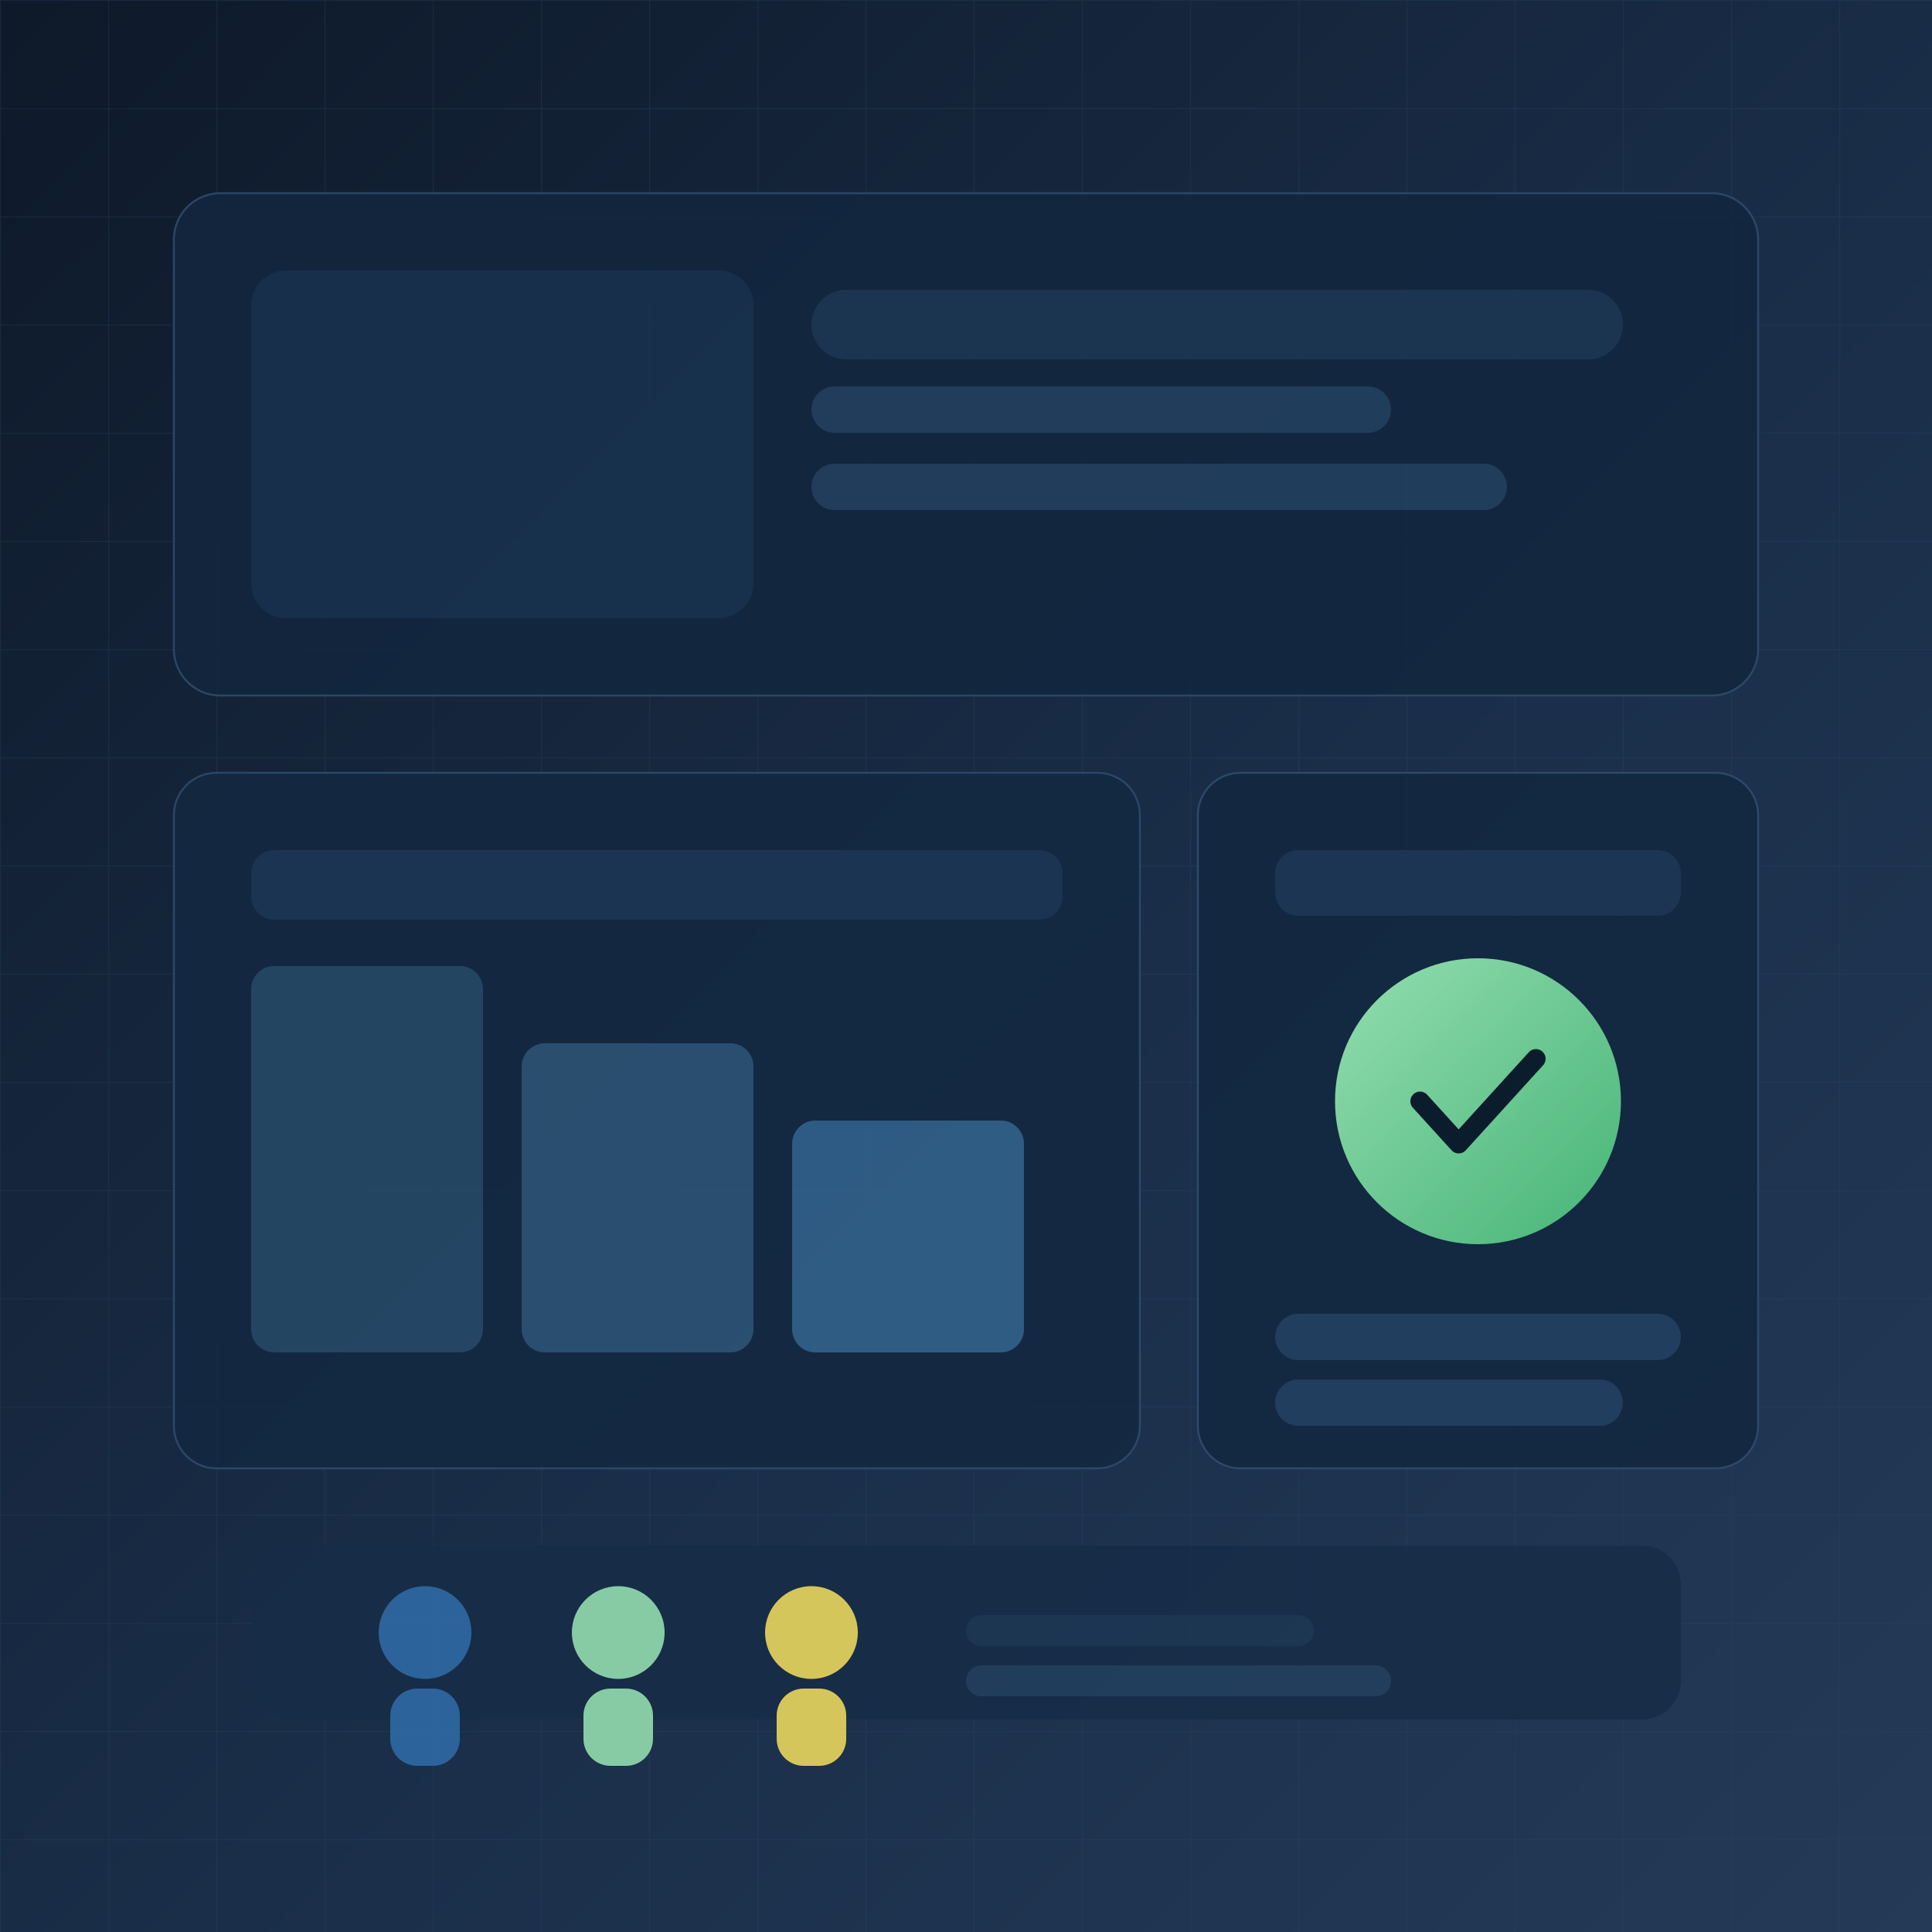
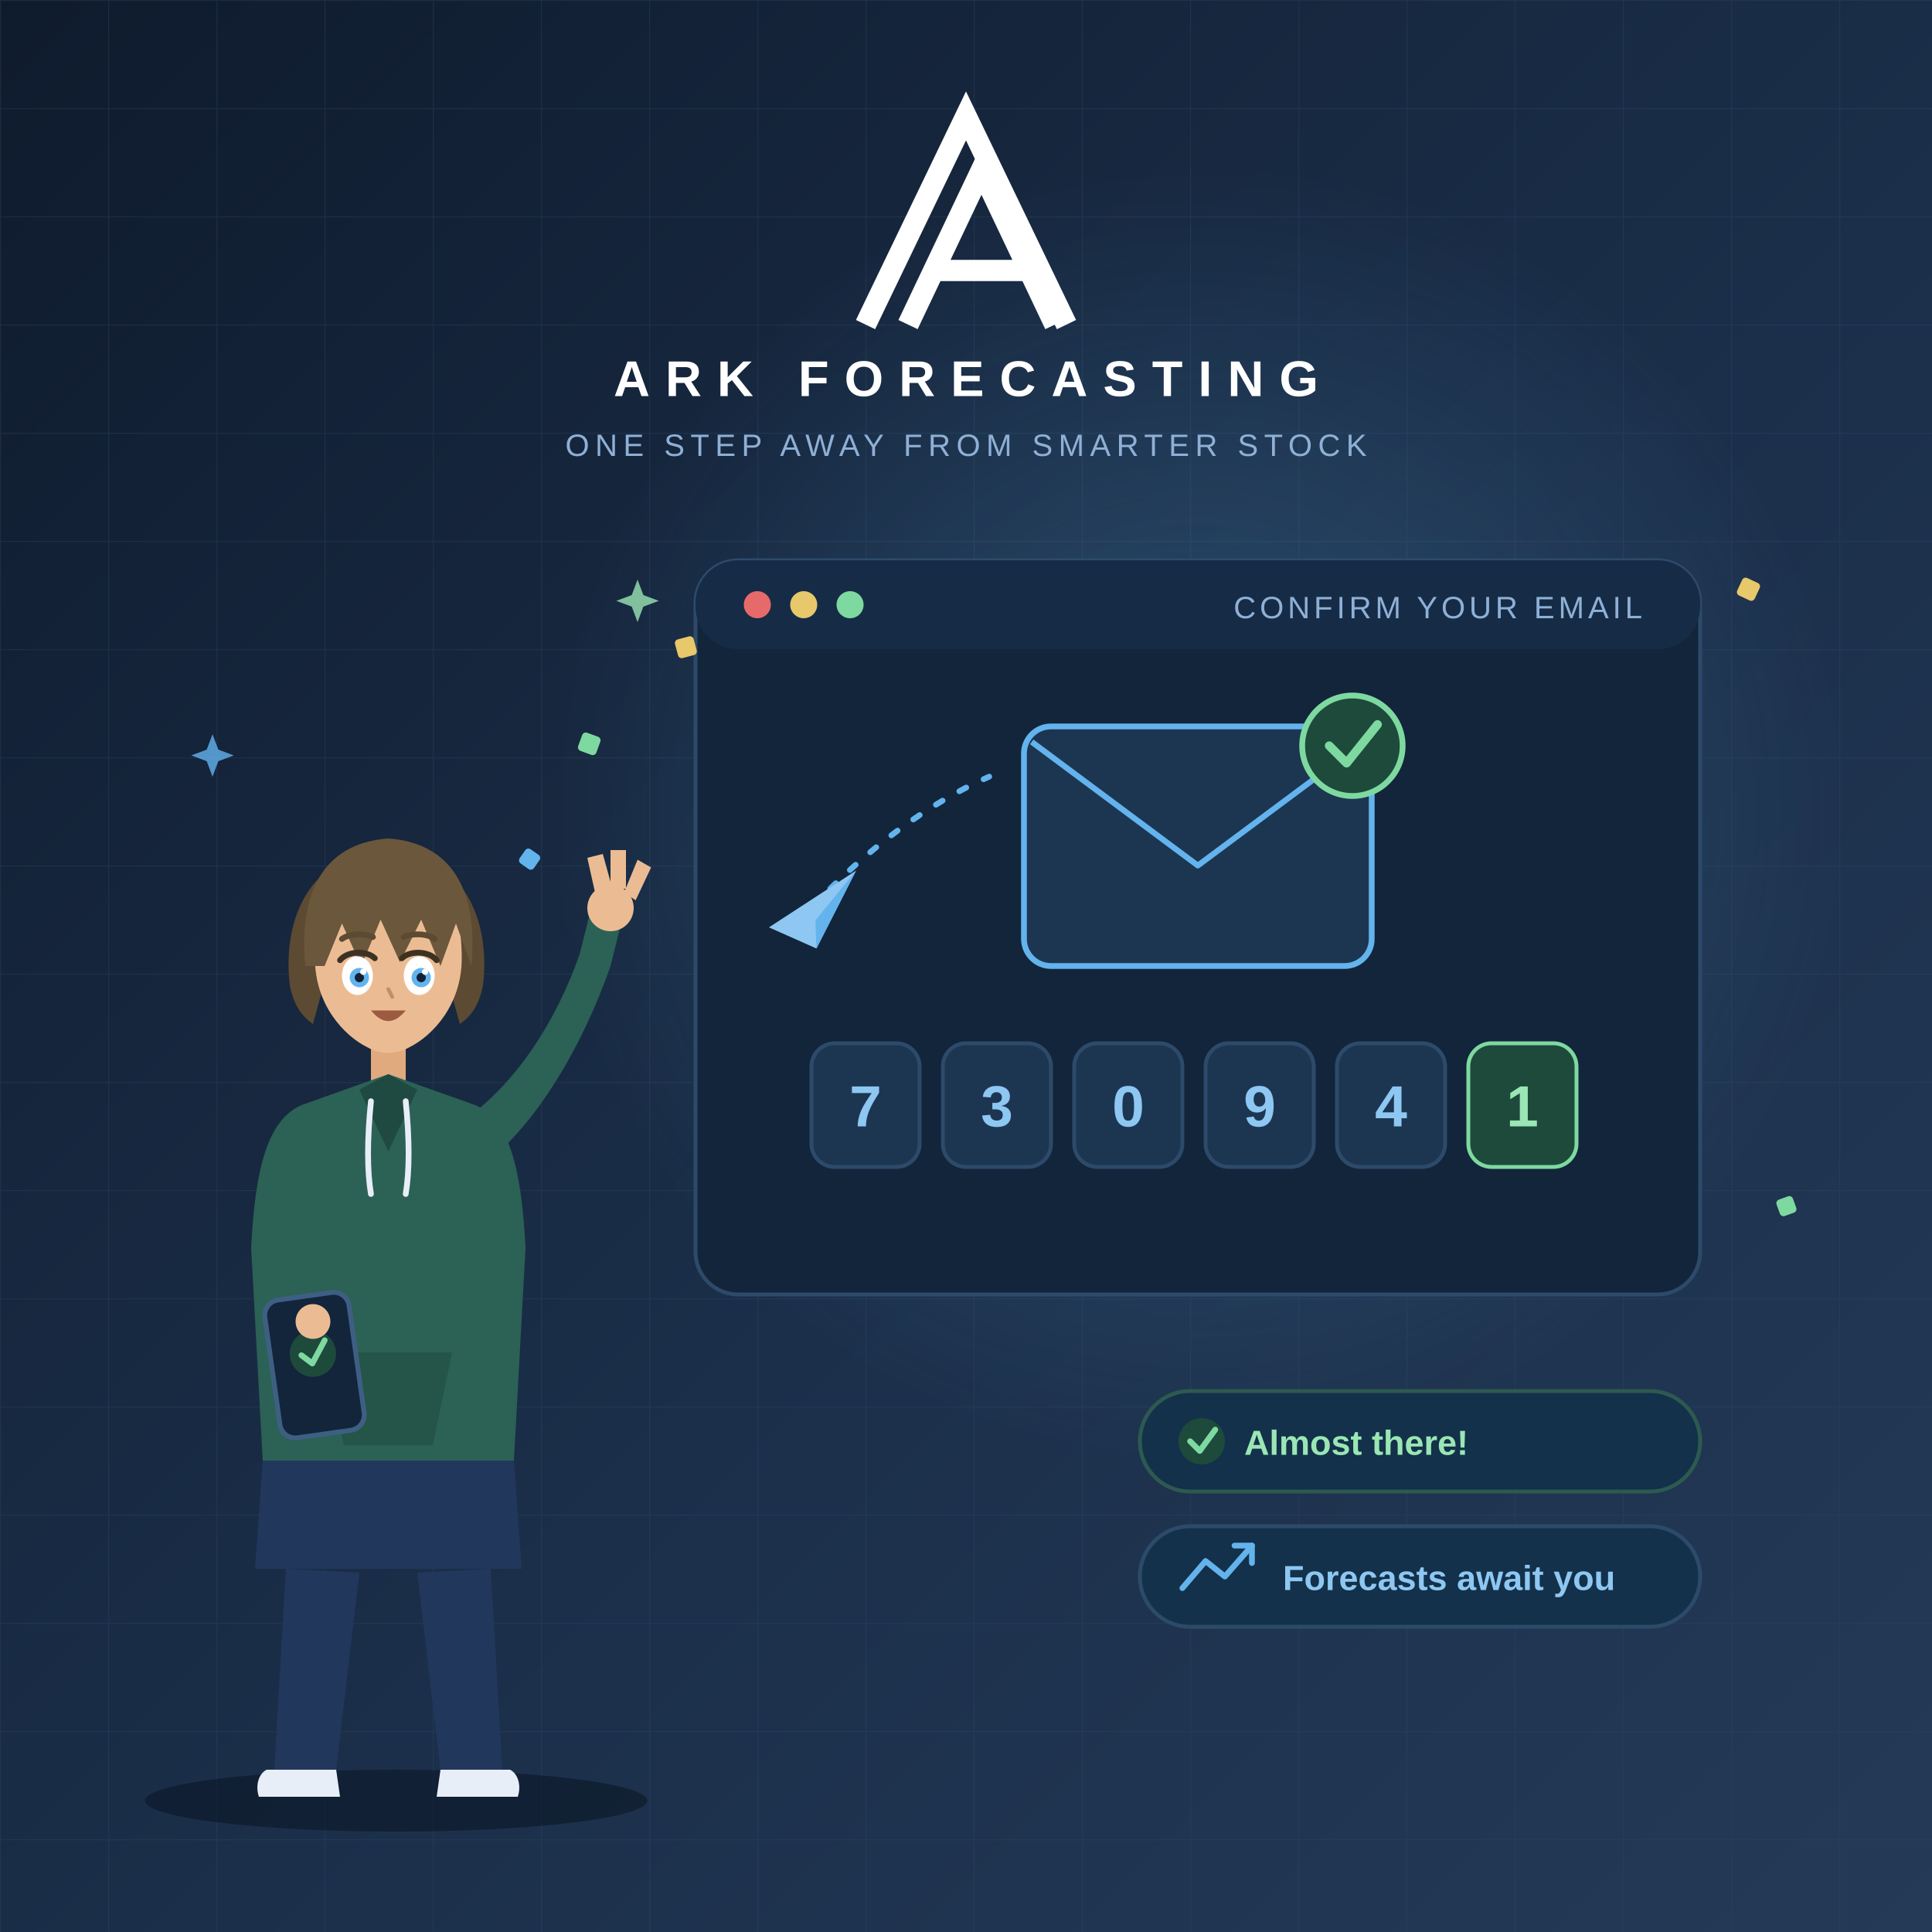
<svg xmlns="http://www.w3.org/2000/svg" width="1000" height="1000" viewBox="0 0 1000 1000" fill="none">
  <defs>
    <linearGradient id="bg" x1="0" y1="0" x2="1" y2="1">
-       <stop offset="0%" stop-color="#0E1929" />
-       <stop offset="55%" stop-color="#1A2E49" />
+       <stop offset="0%" stop-color="#0F1B2D" />
+       <stop offset="55%" stop-color="#1B2F4A" />
      <stop offset="100%" stop-color="#243A57" />
    </linearGradient>
-     <linearGradient id="check" x1="0" y1="0" x2="1" y2="1">
-       <stop offset="0%" stop-color="#9AE6B4" />
-       <stop offset="100%" stop-color="#48BB78" />
-     </linearGradient>
    <pattern id="grid" width="56" height="56" patternUnits="userSpaceOnUse">
-       <path d="M56 0H0V56" fill="none" stroke="#2D4662" stroke-width="1" />
+       <path d="M56 0H0V56" fill="none" stroke="#2E4764" stroke-width="1" />
    </pattern>
+     <radialGradient id="glow" cx="0.5" cy="0.5" r="0.5">
+       <stop offset="0%" stop-color="#63B3ED" stop-opacity="0.25" />
+       <stop offset="100%" stop-color="#63B3ED" stop-opacity="0" />
+     </radialGradient>
  </defs>
  <rect width="1000" height="1000" fill="url(#bg)" />
-   <rect width="1000" height="1000" fill="url(#grid)" opacity="0.3" />
-   <g opacity="0.9">
-     <rect x="90" y="100" width="820" height="260" rx="24" fill="#12263E" stroke="#2D4A6A" />
-     <rect x="130" y="140" width="260" height="180" rx="18" fill="#17314D" />
-     <rect x="420" y="150" width="420" height="36" rx="18" fill="#1C3652" />
-     <rect x="420" y="200" width="300" height="24" rx="12" fill="#223F5E" />
-     <rect x="420" y="240" width="360" height="24" rx="12" fill="#223F5E" />
+   <rect width="1000" height="1000" fill="url(#grid)" opacity="0.35" />
+   <circle cx="620" cy="420" r="340" fill="url(#glow)" />
+   <g stroke="#FFFFFF" stroke-width="11" fill="none">
+     <path d="M448 168 L500 60 L552 168" />
+     <path d="M470 168 L508 88 L546 168 M482 140 L532 140" />
  </g>
-   <g opacity="0.9">
-     <rect x="90" y="400" width="500" height="360" rx="22" fill="#132840" stroke="#2D4A6A" />
-     <rect x="130" y="440" width="420" height="36" rx="12" fill="#1B3553" />
-     <rect x="130" y="500" width="120" height="200" rx="12" fill="#264866" />
-     <rect x="270" y="540" width="120" height="160" rx="12" fill="#2B5273" />
-     <rect x="410" y="580" width="120" height="120" rx="12" fill="#31608A" />
+   <text x="500" y="205" text-anchor="middle" fill="#FFFFFF" font-family="Arial, Helvetica, sans-serif" font-size="26" font-weight="bold" letter-spacing="8">ARK FORECASTING</text>
+   <text x="500" y="236" text-anchor="middle" fill="#8FB0D6" font-family="Arial, Helvetica, sans-serif" font-size="16" letter-spacing="3">ONE STEP AWAY FROM SMARTER STOCK</text>
+   <g>
+     <rect x="360" y="290" width="520" height="380" rx="22" fill="#12253B" stroke="#2D4A6A" stroke-width="2" />
+     <rect x="360" y="290" width="520" height="46" rx="22" fill="#162C46" />
+     <circle cx="392" cy="313" r="7" fill="#E76A6A" />
+     <circle cx="416" cy="313" r="7" fill="#E7C86A" />
+     <circle cx="440" cy="313" r="7" fill="#7ED9A0" />
+     <text x="850" y="320" text-anchor="end" fill="#8FB0D6" font-family="Arial, Helvetica, sans-serif" font-size="16" letter-spacing="2">CONFIRM YOUR EMAIL</text>
+     <g>
+       <rect x="530" y="376" width="180" height="124" rx="14" fill="#1C3652" stroke="#63B3ED" stroke-width="3" />
+       <path d="M534 384 L620 448 L706 384" stroke="#63B3ED" stroke-width="3" fill="none" stroke-linejoin="round" />
+       <circle cx="700" cy="386" r="26" fill="#1E4A3C" stroke="#7ED9A0" stroke-width="3" />
+       <path d="M688 386 L697 395 L713 375" stroke="#7ED9A0" stroke-width="4.5" fill="none" stroke-linecap="round" stroke-linejoin="round" />
+     </g>
+     <path d="M420 470 C 448 440 480 416 512 402" stroke="#63B3ED" stroke-width="3" stroke-dasharray="4 10" fill="none" stroke-linecap="round" />
+     <g transform="translate(398 480) rotate(-18)">
+       <path d="M0 0 L52 -14 L20 18 Z" fill="#8EC7F2" />
+       <path d="M20 18 L24 4 L52 -14 Z" fill="#63B3ED" />
+     </g>
+     <g font-family="Arial, Helvetica, sans-serif" font-size="30" font-weight="bold">
+       <rect x="420" y="540" width="56" height="64" rx="12" fill="#1C3652" stroke="#2D4A6A" stroke-width="2" />
+       <rect x="488" y="540" width="56" height="64" rx="12" fill="#1C3652" stroke="#2D4A6A" stroke-width="2" />
+       <rect x="556" y="540" width="56" height="64" rx="12" fill="#1C3652" stroke="#2D4A6A" stroke-width="2" />
+       <rect x="624" y="540" width="56" height="64" rx="12" fill="#1C3652" stroke="#2D4A6A" stroke-width="2" />
+       <rect x="692" y="540" width="56" height="64" rx="12" fill="#1C3652" stroke="#2D4A6A" stroke-width="2" />
+       <rect x="760" y="540" width="56" height="64" rx="12" fill="#1E4A3C" stroke="#7ED9A0" stroke-width="2" />
+       <text x="448" y="583" text-anchor="middle" fill="#8EC7F2">7</text>
+       <text x="516" y="583" text-anchor="middle" fill="#8EC7F2">3</text>
+       <text x="584" y="583" text-anchor="middle" fill="#8EC7F2">0</text>
+       <text x="652" y="583" text-anchor="middle" fill="#8EC7F2">9</text>
+       <text x="720" y="583" text-anchor="middle" fill="#8EC7F2">4</text>
+       <text x="788" y="583" text-anchor="middle" fill="#9AE6B4">1</text>
+     </g>
  </g>
-   <g opacity="0.95">
-     <rect x="620" y="400" width="290" height="360" rx="22" fill="#132840" stroke="#2D4A6A" />
-     <rect x="660" y="440" width="210" height="34" rx="12" fill="#1B3553" />
-     <circle cx="765" cy="570" r="74" fill="url(#check)" />
-     <path d="M735 570 L755 592 L795 548" stroke="#0B1B2A" stroke-width="10" stroke-linecap="round" stroke-linejoin="round" />
-     <rect x="660" y="680" width="210" height="24" rx="12" fill="#223F5E" />
-     <rect x="660" y="714" width="180" height="24" rx="12" fill="#223F5E" />
+   <g font-family="Arial, Helvetica, sans-serif" font-size="18" font-weight="bold">
+     <rect x="590" y="720" width="290" height="52" rx="26" fill="#13314A" stroke="#2D5A50" stroke-width="2" />
+     <circle cx="622" cy="746" r="12" fill="#1E4A3C" />
+     <path d="M616 746 L621 751 L629 740" stroke="#7ED9A0" stroke-width="3" fill="none" stroke-linecap="round" stroke-linejoin="round" />
+     <text x="644" y="753" fill="#9AE6B4">Almost there!</text>
+     <rect x="590" y="790" width="290" height="52" rx="26" fill="#13314A" stroke="#2D4A6A" stroke-width="2" />
+     <path d="M612 822 L624 808 L634 816 L648 800" stroke="#63B3ED" stroke-width="3" fill="none" stroke-linecap="round" stroke-linejoin="round" />
+     <path d="M648 800 L648 809 M648 800 L639 800" stroke="#63B3ED" stroke-width="3" stroke-linecap="round" />
+     <text x="664" y="823" fill="#8EC7F2">Forecasts await you</text>
  </g>
-   <g opacity="0.85">
-     <rect x="130" y="800" width="740" height="90" rx="20" fill="#162C46" />
-     <circle cx="220" cy="845" r="24" fill="#2F6CA8" />
-     <rect x="202" y="874" width="36" height="40" rx="14" fill="#2F6CA8" />
-     <circle cx="320" cy="845" r="24" fill="#9AE6B4" />
-     <rect x="302" y="874" width="36" height="40" rx="14" fill="#9AE6B4" />
-     <circle cx="420" cy="845" r="24" fill="#F6E05E" />
-     <rect x="402" y="874" width="36" height="40" rx="14" fill="#F6E05E" />
-     <rect x="500" y="836" width="180" height="16" rx="8" fill="#1C3652" />
-     <rect x="500" y="862" width="220" height="16" rx="8" fill="#223F5E" />
+   <ellipse cx="205" cy="932" rx="130" ry="16" fill="#0A1524" opacity="0.6" />
+   <g>
+     <path d="M200 440 C 160 442 146 476 150 510 C 152 520 156 526 162 530 L 168 508 L 232 508 L 238 530 C 244 526 248 520 250 510 C 254 476 240 442 200 440 Z" fill="#5C4A32" />
+     <path d="M192 536 H210 V560 H192 Z" fill="#E0A97E" />
+     <path d="M163 496 C 163 460 178 446 201 445 C 224 446 239 460 239 496 C 239 520 224 536 212 542 C 205 546 197 546 190 542 C 178 536 163 520 163 496 Z" fill="#EBBC93" />
+     <path d="M158 500 C 154 456 172 436 201 434 C 230 436 248 456 244 500 L 236 478 L 228 500 L 218 476 L 207 498 L 197 476 L 187 500 L 177 478 L 168 500 Z" fill="#6B573B" />
+     <g>
+       <ellipse cx="185" cy="505" rx="8" ry="10" fill="#FFFFFF" />
+       <ellipse cx="217" cy="505" rx="8" ry="10" fill="#FFFFFF" />
+       <circle cx="186" cy="506" r="5" fill="#63B3ED" />
+       <circle cx="218" cy="506" r="5" fill="#63B3ED" />
+       <circle cx="186" cy="506" r="2.4" fill="#122036" />
+       <circle cx="218" cy="506" r="2.4" fill="#122036" />
+       <circle cx="188" cy="503" r="1.6" fill="#FFFFFF" />
+       <circle cx="220" cy="503" r="1.6" fill="#FFFFFF" />
+       <path d="M176 497 C 180 492 190 492 194 496" stroke="#3D3122" stroke-width="3" stroke-linecap="round" fill="none" />
+       <path d="M208 496 C 212 492 222 492 226 497" stroke="#3D3122" stroke-width="3" stroke-linecap="round" fill="none" />
+       <path d="M177 486 C 181 483 189 483 193 485" stroke="#5C4A32" stroke-width="3" stroke-linecap="round" fill="none" />
+       <path d="M209 485 C 213 483 221 483 225 486" stroke="#5C4A32" stroke-width="3" stroke-linecap="round" fill="none" />
+     </g>
+     <path d="M201 512 L 203 516" stroke="#C68F63" stroke-width="2" stroke-linecap="round" />
+     <path d="M192 523 Q 201 534 210 523 Z" fill="#9C5B40" />
+     <path d="M201 556 L 156 572 C 138 580 132 606 130 646 L 136 756 L 266 756 L 272 646 C 270 606 264 580 246 572 Z" fill="#2C6156" />
+     <path d="M186 564 L 201 556 L 216 564 L 201 596 Z" fill="#1F4A41" />
+     <path d="M164 640 H238 M164 660 H238" stroke="#255449" stroke-width="4" opacity="0" />
+     <path d="M192 570 C 190 590 190 606 192 618 M210 570 C 212 590 212 606 210 618" stroke="#E8EEF7" stroke-width="3" stroke-linecap="round" fill="none" />
+     <path d="M168 700 L 178 748 L 224 748 L 234 700 Z" fill="#255449" />
+     <path d="M240 580 C 268 560 288 528 300 494 L 306 470 L 322 476 L 316 500 C 302 540 280 578 254 600 Z" fill="#2C6156" />
+     <g fill="#EBBC93">
+       <circle cx="316" cy="470" r="12" />
+       <path d="M308 462 L 304 444 L 312 442 L 317 460 Z" />
+       <path d="M316 460 L 316 440 L 324 440 L 324 460 Z" />
+       <path d="M323 462 L 330 445 L 337 449 L 329 466 Z" />
+     </g>
+     <path d="M160 584 C 148 612 144 648 148 682 L 170 680 C 167 648 170 616 178 592 Z" fill="#2C6156" />
+     <g transform="translate(136 674) rotate(-8)">
+       <rect width="44" height="72" rx="8" fill="#12253B" stroke="#3E5F84" stroke-width="2.5" />
+       <circle cx="22" cy="30" r="12" fill="#1E4A3C" />
+       <path d="M16 30 L21 35 L29 24" stroke="#7ED9A0" stroke-width="3" fill="none" stroke-linecap="round" stroke-linejoin="round" />
+     </g>
+     <circle cx="162" cy="684" r="9" fill="#EBBC93" />
+     <path d="M136 756 L 132 812 L 270 812 L 266 756 Z" fill="#22375C" />
+     <path d="M148 812 L 142 916 L 174 916 L 186 814 Z" fill="#22375C" />
+     <path d="M216 814 L 228 916 L 260 916 L 254 812 Z" fill="#22375C" />
+     <path d="M138 916 L 174 916 L 176 930 L 134 930 C 132 924 134 918 138 916 Z" fill="#E8EEF7" />
+     <path d="M228 916 L 264 916 C 268 918 270 924 268 930 L 226 930 Z" fill="#E8EEF7" />
+   </g>
+   <g>
+     <rect x="300" y="380" width="10" height="10" rx="2" fill="#7ED9A0" transform="rotate(20 305 385)" />
+     <rect x="350" y="330" width="10" height="10" rx="2" fill="#E7C86A" transform="rotate(-15 355 335)" />
+     <rect x="270" y="440" width="9" height="9" rx="2" fill="#63B3ED" transform="rotate(35 274 444)" />
+     <rect x="900" y="300" width="10" height="10" rx="2" fill="#E7C86A" transform="rotate(25 905 305)" />
+     <rect x="920" y="620" width="9" height="9" rx="2" fill="#7ED9A0" transform="rotate(-20 924 624)" />
+     <path d="M110 380 l3 8 8 3 -8 3 -3 8 -3 -8 -8 -3 8 -3 Z" fill="#63B3ED" opacity="0.8" />
+     <path d="M330 300 l3 8 8 3 -8 3 -3 8 -3 -8 -8 -3 8 -3 Z" fill="#9AE6B4" opacity="0.8" />
  </g>
</svg>
